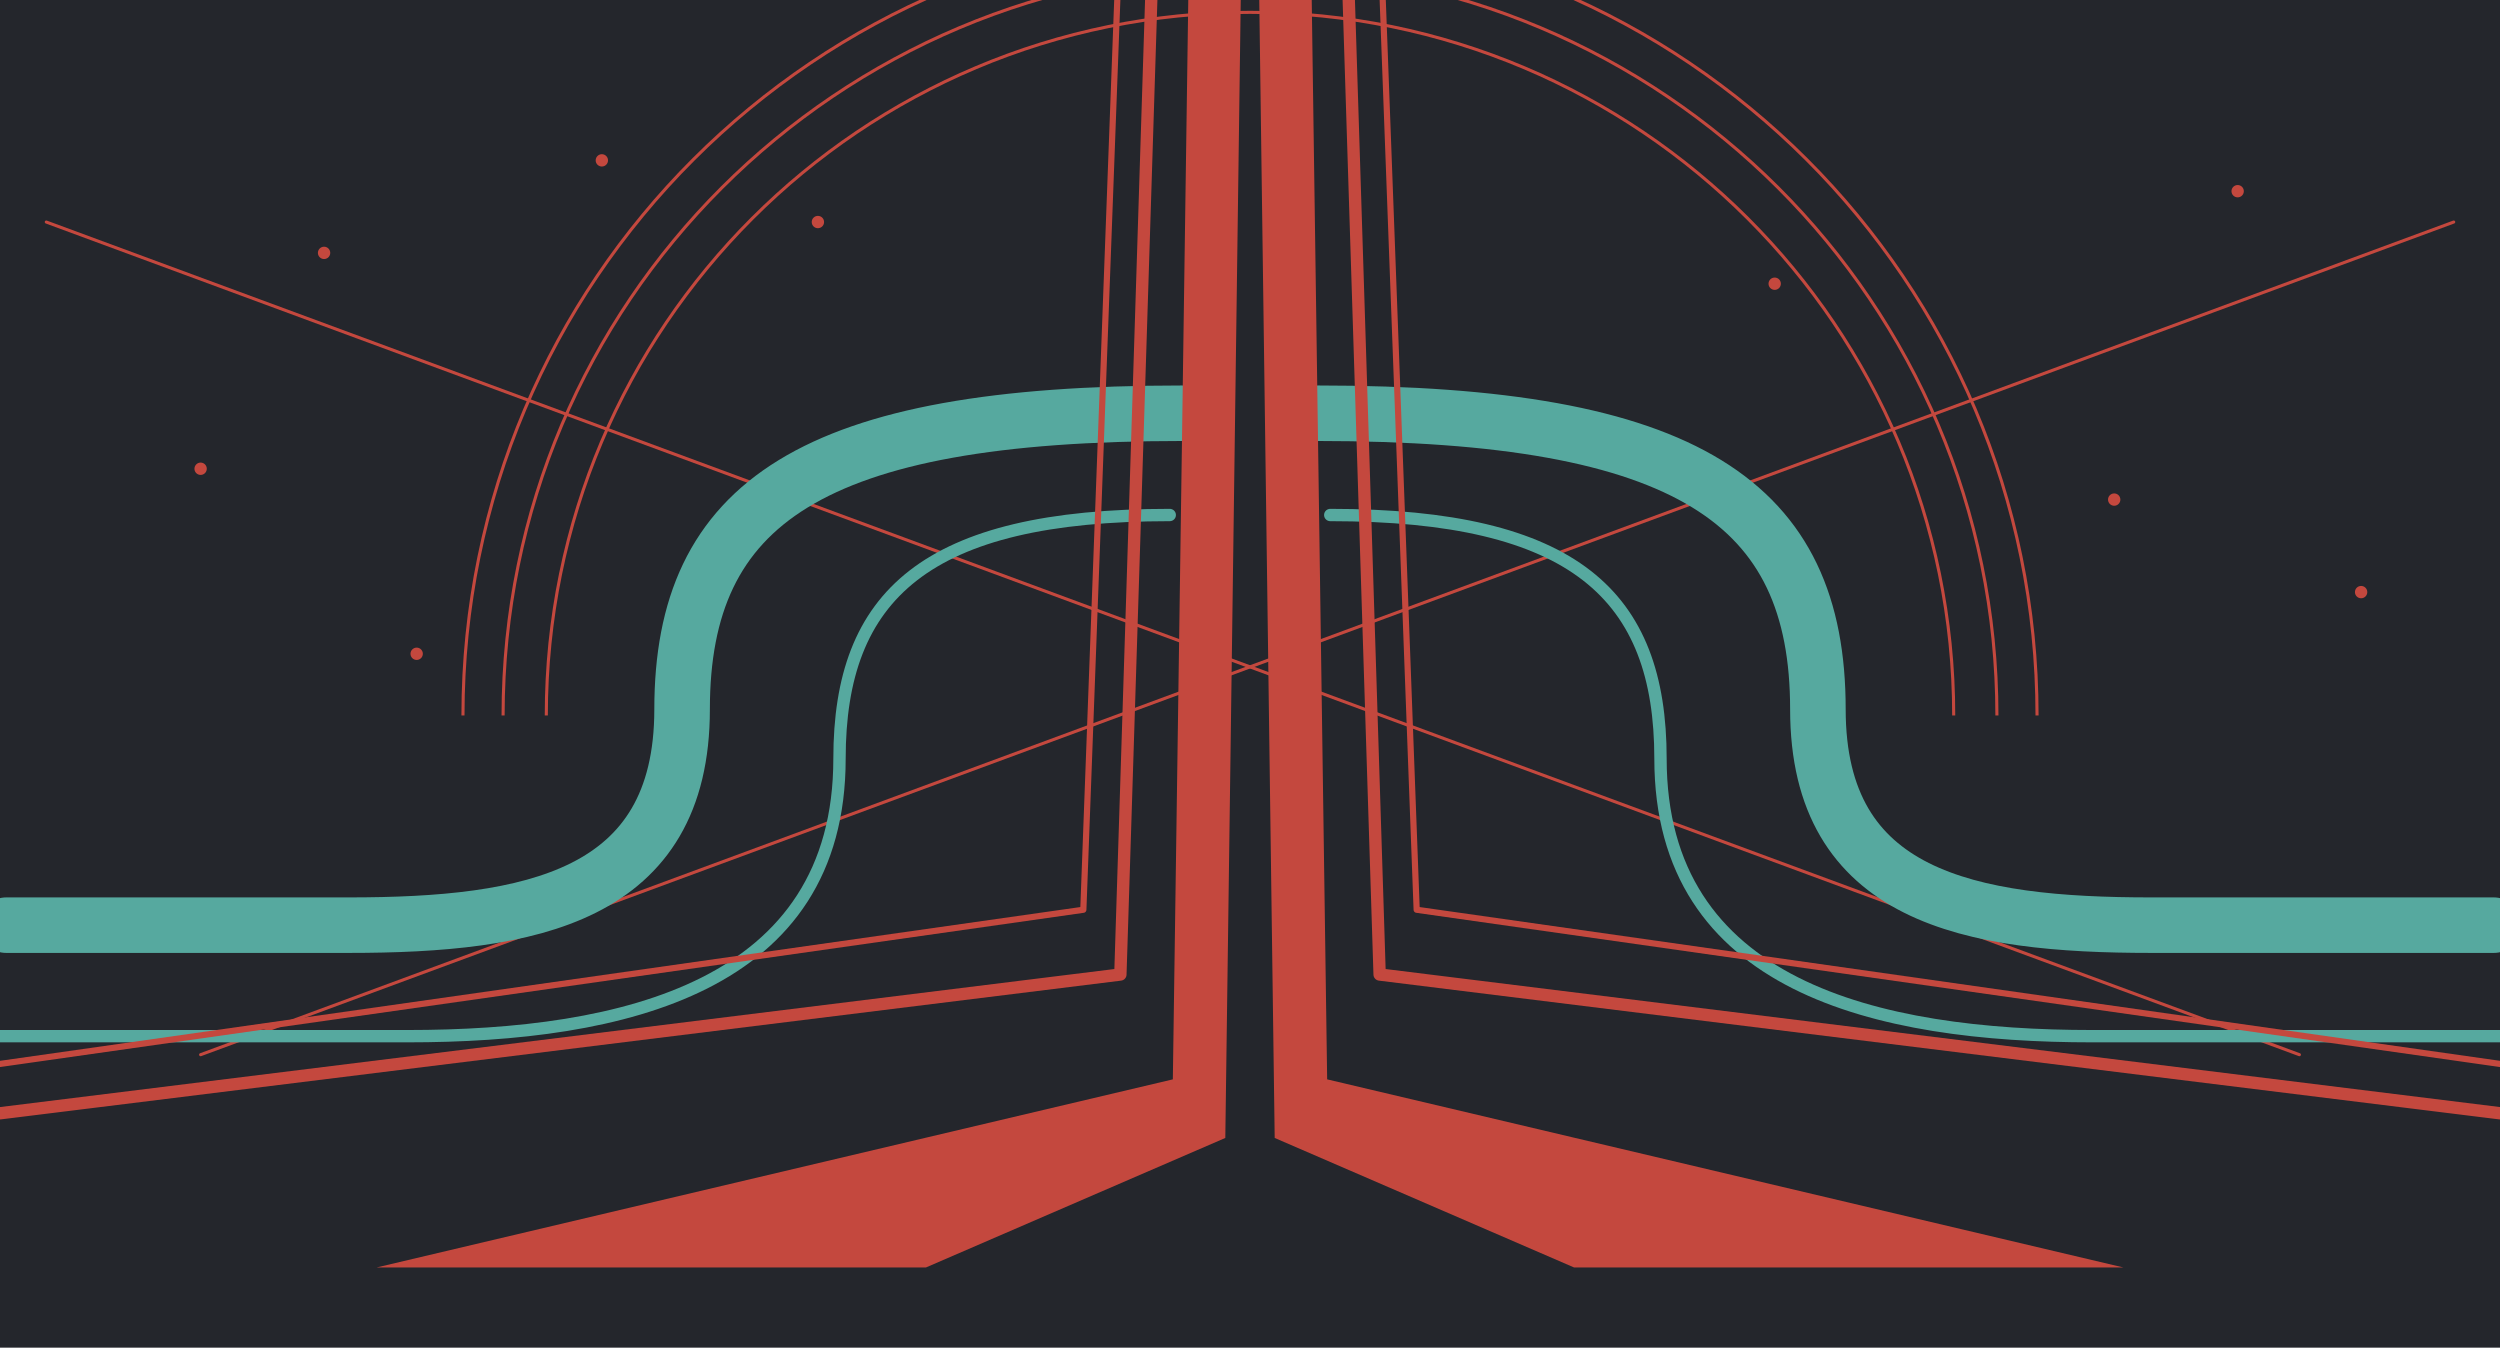
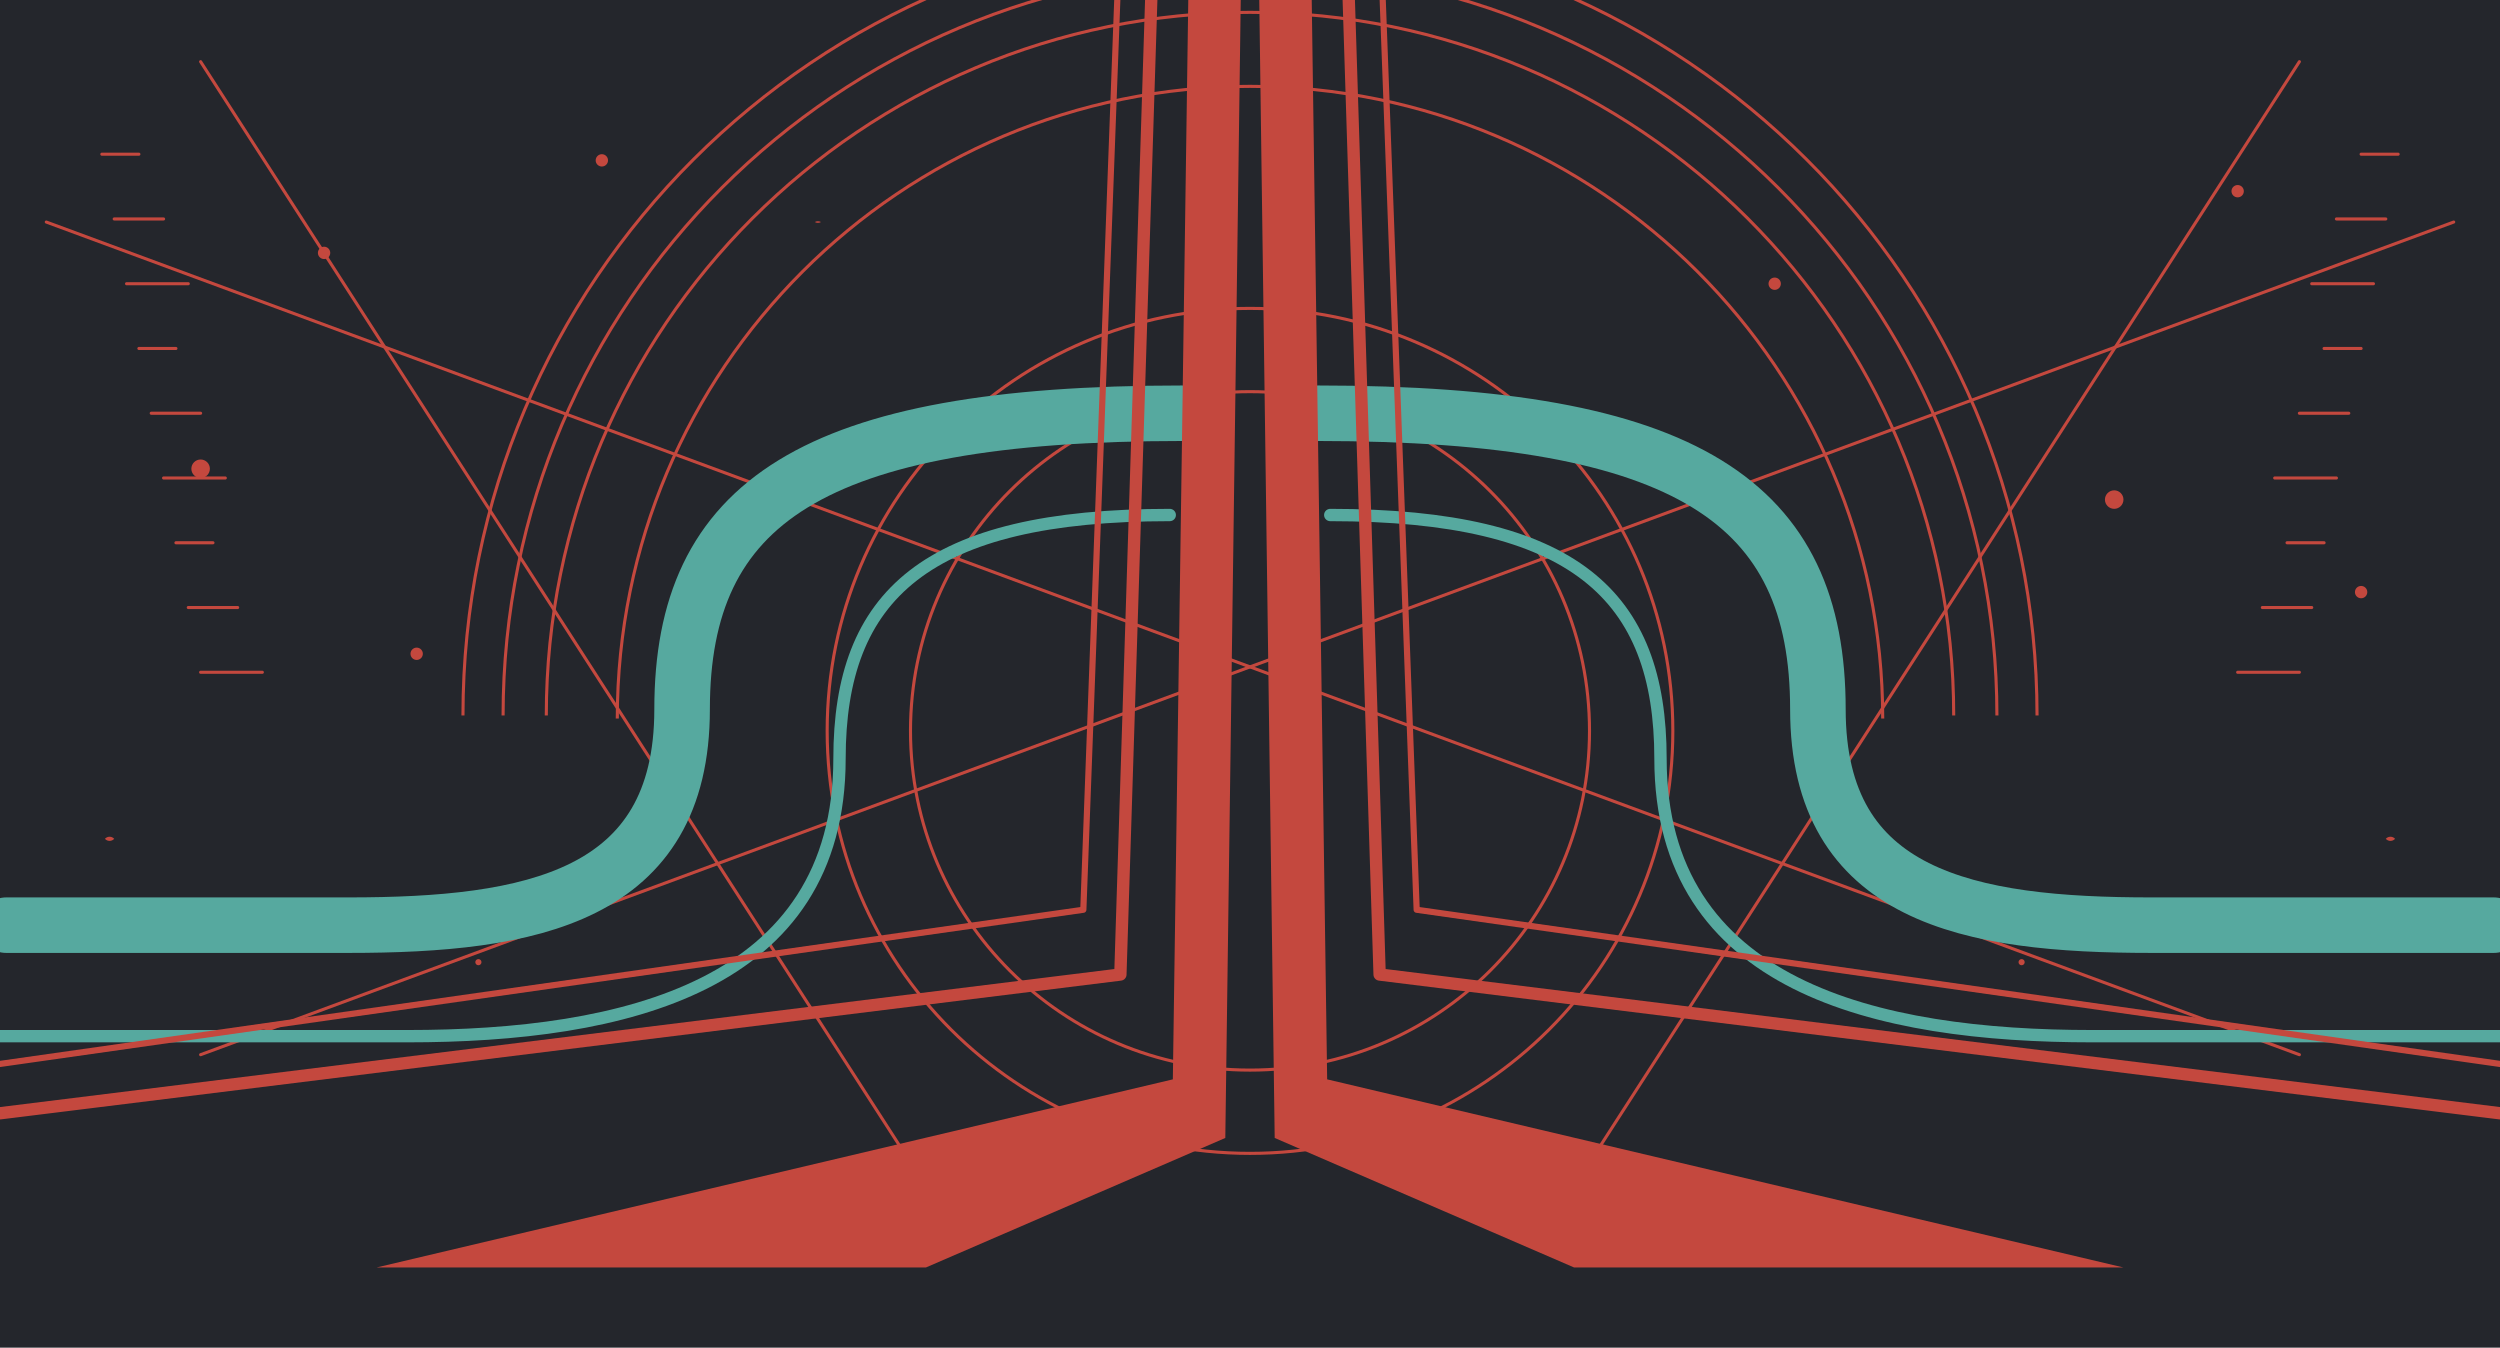
<svg xmlns="http://www.w3.org/2000/svg" width="4096" height="2208" viewBox="0 0 4096 2208">
  <defs />
  <rect x="0" y="0" width="4096" height="2208" transform="matrix(1 0 0 1 0 0)" fill="#24262c" />
+   <path d="M0.205 0.409A0.205 0.205 0 0 1 -0.205 0.409" transform="matrix(5056.79 0 0 -5052.632 2048 3243.789)" fill="none" stroke="#c4483e" stroke-width="0.001" stroke-linecap="butt" stroke-linejoin="miter" />
  <path d="M0.228 0.41A0.228 0.228 0 0 1 -0.228 0.41" transform="matrix(5056.79 0 0 -5052.632 2048 3243.789)" fill="none" stroke="#c4483e" stroke-width="0.001" stroke-linecap="butt" stroke-linejoin="miter" />
  <path d="M0.242 0.41A0.242 0.242 0 0 1 -0.242 0.41" transform="matrix(5056.79 0 0 -5052.632 2048 3243.789)" fill="none" stroke="#c4483e" stroke-width="0.001" stroke-linecap="butt" stroke-linejoin="miter" />
  <path d="M0.255 0.41A0.255 0.255 0 0 1 -0.255 0.41" transform="matrix(5056.79 0 0 -5052.632 2048 3243.789)" fill="none" stroke="#c4483e" stroke-width="0.001" stroke-linecap="butt" stroke-linejoin="miter" />
+   <path d="M0.11 0.405A0.11 0.11 0 0 1 -0.11 0.405A0.11 0.11 0 0 1 0.11 0.405" transform="matrix(5056.79 0 0 -5052.632 2048 3243.789)" fill="none" stroke="#c4483e" stroke-width="0.001" stroke-linecap="butt" stroke-linejoin="miter" />
+   <path d="M0.137 0.405A0.137 0.137 0 0 1 -0.137 0.405A0.137 0.137 0 0 1 0.137 0.405" transform="matrix(5056.79 0 0 -5052.632 2048 3243.789)" fill="none" stroke="#c4483e" stroke-width="0.001" stroke-linecap="butt" stroke-linejoin="miter" />
  <path d="M-0.39 0.57L0.34 0.3" transform="matrix(5056.79 0 0 -5052.632 2048 3243.789)" fill="none" stroke="#c4483e" stroke-width="0.001" stroke-linecap="round" stroke-linejoin="round" />
  <path d="M0.39 0.57L-0.34 0.3" transform="matrix(5056.79 0 0 -5052.632 2048 3243.789)" fill="none" stroke="#c4483e" stroke-width="0.001" stroke-linecap="round" stroke-linejoin="round" />
+   <path d="M-0.34 0.622L-0.11 0.265" transform="matrix(5056.79 0 0 -5052.632 2048 3243.789)" fill="none" stroke="#c4483e" stroke-width="0.001" stroke-linecap="round" stroke-linejoin="round" />
+   <path d="M0.34 0.622L0.11 0.265" transform="matrix(5056.79 0 0 -5052.632 2048 3243.789)" fill="none" stroke="#c4483e" stroke-width="0.001" stroke-linecap="round" stroke-linejoin="round" />
  <path d="M0.022 0.508C0.142 0.508 0.184 0.479 0.184 0.412C0.184 0.351 0.233 0.342 0.292 0.342L0.403 0.342" transform="matrix(-5056.79 0 0 -5052.632 2048 3243.789)" fill="none" stroke="#56a99f" stroke-width="0.018" stroke-linecap="round" stroke-linejoin="round" />
  <path d="M0.026 0.475C0.105 0.475 0.133 0.449 0.133 0.396C0.133 0.322 0.203 0.306 0.273 0.306L0.405 0.306" transform="matrix(-5056.79 0 0 -5052.632 2048 3243.789)" fill="none" stroke="#56a99f" stroke-width="0.004" stroke-linecap="round" stroke-linejoin="round" />
  <path d="M0.003 0.642L0.008 0.273L0.105 0.231L0.283 0.231L0.025 0.292L0.02 0.642Z" transform="matrix(-5056.79 0 0 -5052.632 2048 3243.789)" fill="#c4483e" fill-rule="nonzero" />
  <path d="M0.032 0.642L0.042 0.326L0.405 0.281" transform="matrix(-5056.79 0 0 -5052.632 2048 3243.789)" fill="none" stroke="#c4483e" stroke-width="0.004" stroke-linecap="round" stroke-linejoin="round" />
  <path d="M0.043 0.642L0.054 0.347L0.405 0.297" transform="matrix(-5056.79 0 0 -5052.632 2048 3243.789)" fill="none" stroke="#c4483e" stroke-width="0.002" stroke-linecap="round" stroke-linejoin="round" />
  <path d="M0.022 0.508C0.142 0.508 0.184 0.479 0.184 0.412C0.184 0.351 0.233 0.342 0.292 0.342L0.403 0.342" transform="matrix(5056.79 0 0 -5052.632 2048 3243.789)" fill="none" stroke="#56a99f" stroke-width="0.018" stroke-linecap="round" stroke-linejoin="round" />
  <path d="M0.026 0.475C0.105 0.475 0.133 0.449 0.133 0.396C0.133 0.322 0.203 0.306 0.273 0.306L0.405 0.306" transform="matrix(5056.79 0 0 -5052.632 2048 3243.789)" fill="none" stroke="#56a99f" stroke-width="0.004" stroke-linecap="round" stroke-linejoin="round" />
  <path d="M0.003 0.642L0.008 0.273L0.105 0.231L0.283 0.231L0.025 0.292L0.02 0.642Z" transform="matrix(5056.79 0 0 -5052.632 2048 3243.789)" fill="#c4483e" fill-rule="nonzero" />
  <path d="M0.032 0.642L0.042 0.326L0.405 0.281" transform="matrix(5056.79 0 0 -5052.632 2048 3243.789)" fill="none" stroke="#c4483e" stroke-width="0.004" stroke-linecap="round" stroke-linejoin="round" />
  <path d="M0.043 0.642L0.054 0.347L0.405 0.297" transform="matrix(5056.79 0 0 -5052.632 2048 3243.789)" fill="none" stroke="#c4483e" stroke-width="0.002" stroke-linecap="round" stroke-linejoin="round" />
-   <path d="M-0.338 0.49A0.002 0.002 0 0 1 -0.342 0.49A0.002 0.002 0 0 1 -0.338 0.49" transform="matrix(5056.79 0 0 -5052.632 2048 3243.789)" fill="#c4483e" fill-rule="nonzero" />
+   <path d="M-0.337 0.49A0.003 0.003 0 0 1 -0.343 0.49A0.003 0.003 0 0 1 -0.337 0.49" transform="matrix(5056.79 0 0 -5052.632 2048 3243.789)" fill="#c4483e" fill-rule="nonzero" />
  <path d="M-0.298 0.56A0.002 0.002 0 0 1 -0.302 0.56A0.002 0.002 0 0 1 -0.298 0.56" transform="matrix(5056.79 0 0 -5052.632 2048 3243.789)" fill="#c4483e" fill-rule="nonzero" />
  <path d="M-0.268 0.43A0.002 0.002 0 0 1 -0.272 0.43A0.002 0.002 0 0 1 -0.268 0.43" transform="matrix(5056.79 0 0 -5052.632 2048 3243.789)" fill="#c4483e" fill-rule="nonzero" />
  <path d="M-0.208 0.59A0.002 0.002 0 0 1 -0.212 0.59A0.002 0.002 0 0 1 -0.208 0.59" transform="matrix(5056.79 0 0 -5052.632 2048 3243.789)" fill="#c4483e" fill-rule="nonzero" />
-   <path d="M-0.138 0.57A0.002 0.002 0 0 1 -0.142 0.57A0.002 0.002 0 0 1 -0.138 0.57" transform="matrix(5056.79 0 0 -5052.632 2048 3243.789)" fill="#c4483e" fill-rule="nonzero" />
+   <path d="M-0.139 0.57A0.002 0.002 0 0 1 -0.141 0.57A0.002 0.002 0 0 1 -0.139 0.57" transform="matrix(5056.79 0 0 -5052.632 2048 3243.789)" fill="#c4483e" fill-rule="nonzero" />
  <path d="M0.172 0.55A0.002 0.002 0 0 1 0.168 0.55A0.002 0.002 0 0 1 0.172 0.55" transform="matrix(5056.79 0 0 -5052.632 2048 3243.789)" fill="#c4483e" fill-rule="nonzero" />
-   <path d="M0.282 0.48A0.002 0.002 0 0 1 0.278 0.48A0.002 0.002 0 0 1 0.282 0.48" transform="matrix(5056.79 0 0 -5052.632 2048 3243.789)" fill="#c4483e" fill-rule="nonzero" />
+   <path d="M0.283 0.48A0.003 0.003 0 0 1 0.277 0.48A0.003 0.003 0 0 1 0.283 0.48" transform="matrix(5056.79 0 0 -5052.632 2048 3243.789)" fill="#c4483e" fill-rule="nonzero" />
  <path d="M0.322 0.58A0.002 0.002 0 0 1 0.318 0.58A0.002 0.002 0 0 1 0.322 0.58" transform="matrix(5056.79 0 0 -5052.632 2048 3243.789)" fill="#c4483e" fill-rule="nonzero" />
  <path d="M0.362 0.45A0.002 0.002 0 0 1 0.358 0.45A0.002 0.002 0 0 1 0.362 0.45" transform="matrix(5056.79 0 0 -5052.632 2048 3243.789)" fill="#c4483e" fill-rule="nonzero" />
+   <path d="M-0.368 0.37A0.002 0.002 0 0 1 -0.371 0.37A0.002 0.002 0 0 1 -0.368 0.37" transform="matrix(5056.79 0 0 -5052.632 2048 3243.789)" fill="#c4483e" fill-rule="nonzero" />
+   <path d="M0.371 0.37A0.002 0.002 0 0 1 0.368 0.37A0.002 0.002 0 0 1 0.371 0.37" transform="matrix(5056.79 0 0 -5052.632 2048 3243.789)" fill="#c4483e" fill-rule="nonzero" />
+   <path d="M-0.249 0.33A0.001 0.001 0 0 1 -0.251 0.33A0.001 0.001 0 0 1 -0.249 0.33" transform="matrix(5056.79 0 0 -5052.632 2048 3243.789)" fill="#c4483e" fill-rule="nonzero" />
+   <path d="M0.251 0.33A0.001 0.001 0 0 1 0.249 0.33A0.001 0.001 0 0 1 0.251 0.33" transform="matrix(5056.79 0 0 -5052.632 2048 3243.789)" fill="#c4483e" fill-rule="nonzero" />
+   <path d="M-0.372 0.592L-0.36 0.592" transform="matrix(5056.79 0 0 -5052.632 2048 3243.789)" fill="none" stroke="#c4483e" stroke-width="0.001" stroke-linecap="round" stroke-linejoin="round" />
+   <path d="M-0.368 0.571L-0.352 0.571" transform="matrix(5056.79 0 0 -5052.632 2048 3243.789)" fill="none" stroke="#c4483e" stroke-width="0.001" stroke-linecap="round" stroke-linejoin="round" />
+   <path d="M-0.364 0.55L-0.344 0.55" transform="matrix(5056.79 0 0 -5052.632 2048 3243.789)" fill="none" stroke="#c4483e" stroke-width="0.001" stroke-linecap="round" stroke-linejoin="round" />
+   <path d="M-0.36 0.529L-0.348 0.529" transform="matrix(5056.79 0 0 -5052.632 2048 3243.789)" fill="none" stroke="#c4483e" stroke-width="0.001" stroke-linecap="round" stroke-linejoin="round" />
+   <path d="M-0.356 0.508L-0.34 0.508" transform="matrix(5056.79 0 0 -5052.632 2048 3243.789)" fill="none" stroke="#c4483e" stroke-width="0.001" stroke-linecap="round" stroke-linejoin="round" />
+   <path d="M-0.352 0.487L-0.332 0.487" transform="matrix(5056.79 0 0 -5052.632 2048 3243.789)" fill="none" stroke="#c4483e" stroke-width="0.001" stroke-linecap="round" stroke-linejoin="round" />
+   <path d="M-0.348 0.466L-0.336 0.466" transform="matrix(5056.79 0 0 -5052.632 2048 3243.789)" fill="none" stroke="#c4483e" stroke-width="0.001" stroke-linecap="round" stroke-linejoin="round" />
+   <path d="M-0.344 0.445L-0.328 0.445" transform="matrix(5056.79 0 0 -5052.632 2048 3243.789)" fill="none" stroke="#c4483e" stroke-width="0.001" stroke-linecap="round" stroke-linejoin="round" />
+   <path d="M-0.34 0.424L-0.32 0.424" transform="matrix(5056.79 0 0 -5052.632 2048 3243.789)" fill="none" stroke="#c4483e" stroke-width="0.001" stroke-linecap="round" stroke-linejoin="round" />
+   <path d="M0.372 0.592L0.36 0.592" transform="matrix(5056.79 0 0 -5052.632 2048 3243.789)" fill="none" stroke="#c4483e" stroke-width="0.001" stroke-linecap="round" stroke-linejoin="round" />
+   <path d="M0.368 0.571L0.352 0.571" transform="matrix(5056.79 0 0 -5052.632 2048 3243.789)" fill="none" stroke="#c4483e" stroke-width="0.001" stroke-linecap="round" stroke-linejoin="round" />
+   <path d="M0.364 0.55L0.344 0.55" transform="matrix(5056.79 0 0 -5052.632 2048 3243.789)" fill="none" stroke="#c4483e" stroke-width="0.001" stroke-linecap="round" stroke-linejoin="round" />
+   <path d="M0.36 0.529L0.348 0.529" transform="matrix(5056.79 0 0 -5052.632 2048 3243.789)" fill="none" stroke="#c4483e" stroke-width="0.001" stroke-linecap="round" stroke-linejoin="round" />
+   <path d="M0.356 0.508L0.34 0.508" transform="matrix(5056.79 0 0 -5052.632 2048 3243.789)" fill="none" stroke="#c4483e" stroke-width="0.001" stroke-linecap="round" stroke-linejoin="round" />
+   <path d="M0.352 0.487L0.332 0.487" transform="matrix(5056.79 0 0 -5052.632 2048 3243.789)" fill="none" stroke="#c4483e" stroke-width="0.001" stroke-linecap="round" stroke-linejoin="round" />
+   <path d="M0.348 0.466L0.336 0.466" transform="matrix(5056.79 0 0 -5052.632 2048 3243.789)" fill="none" stroke="#c4483e" stroke-width="0.001" stroke-linecap="round" stroke-linejoin="round" />
+   <path d="M0.344 0.445L0.328 0.445" transform="matrix(5056.79 0 0 -5052.632 2048 3243.789)" fill="none" stroke="#c4483e" stroke-width="0.001" stroke-linecap="round" stroke-linejoin="round" />
+   <path d="M0.34 0.424L0.32 0.424" transform="matrix(5056.79 0 0 -5052.632 2048 3243.789)" fill="none" stroke="#c4483e" stroke-width="0.001" stroke-linecap="round" stroke-linejoin="round" />
+   <text x="-0.378" y="0.615" transform="matrix(5056.79 0 0 -5052.632 2048 3243.789)" style="font:600 0.006px monospace" text-anchor="start" dominant-baseline="central" fill="#c4483e">FTL // NAV</text>
+   <text x="0.377" y="0.615" transform="matrix(5056.79 0 0 -5052.632 2048 3243.789)" style="font:600 0.006px monospace" text-anchor="end" dominant-baseline="central" fill="#c4483e">03.14</text>
</svg>
